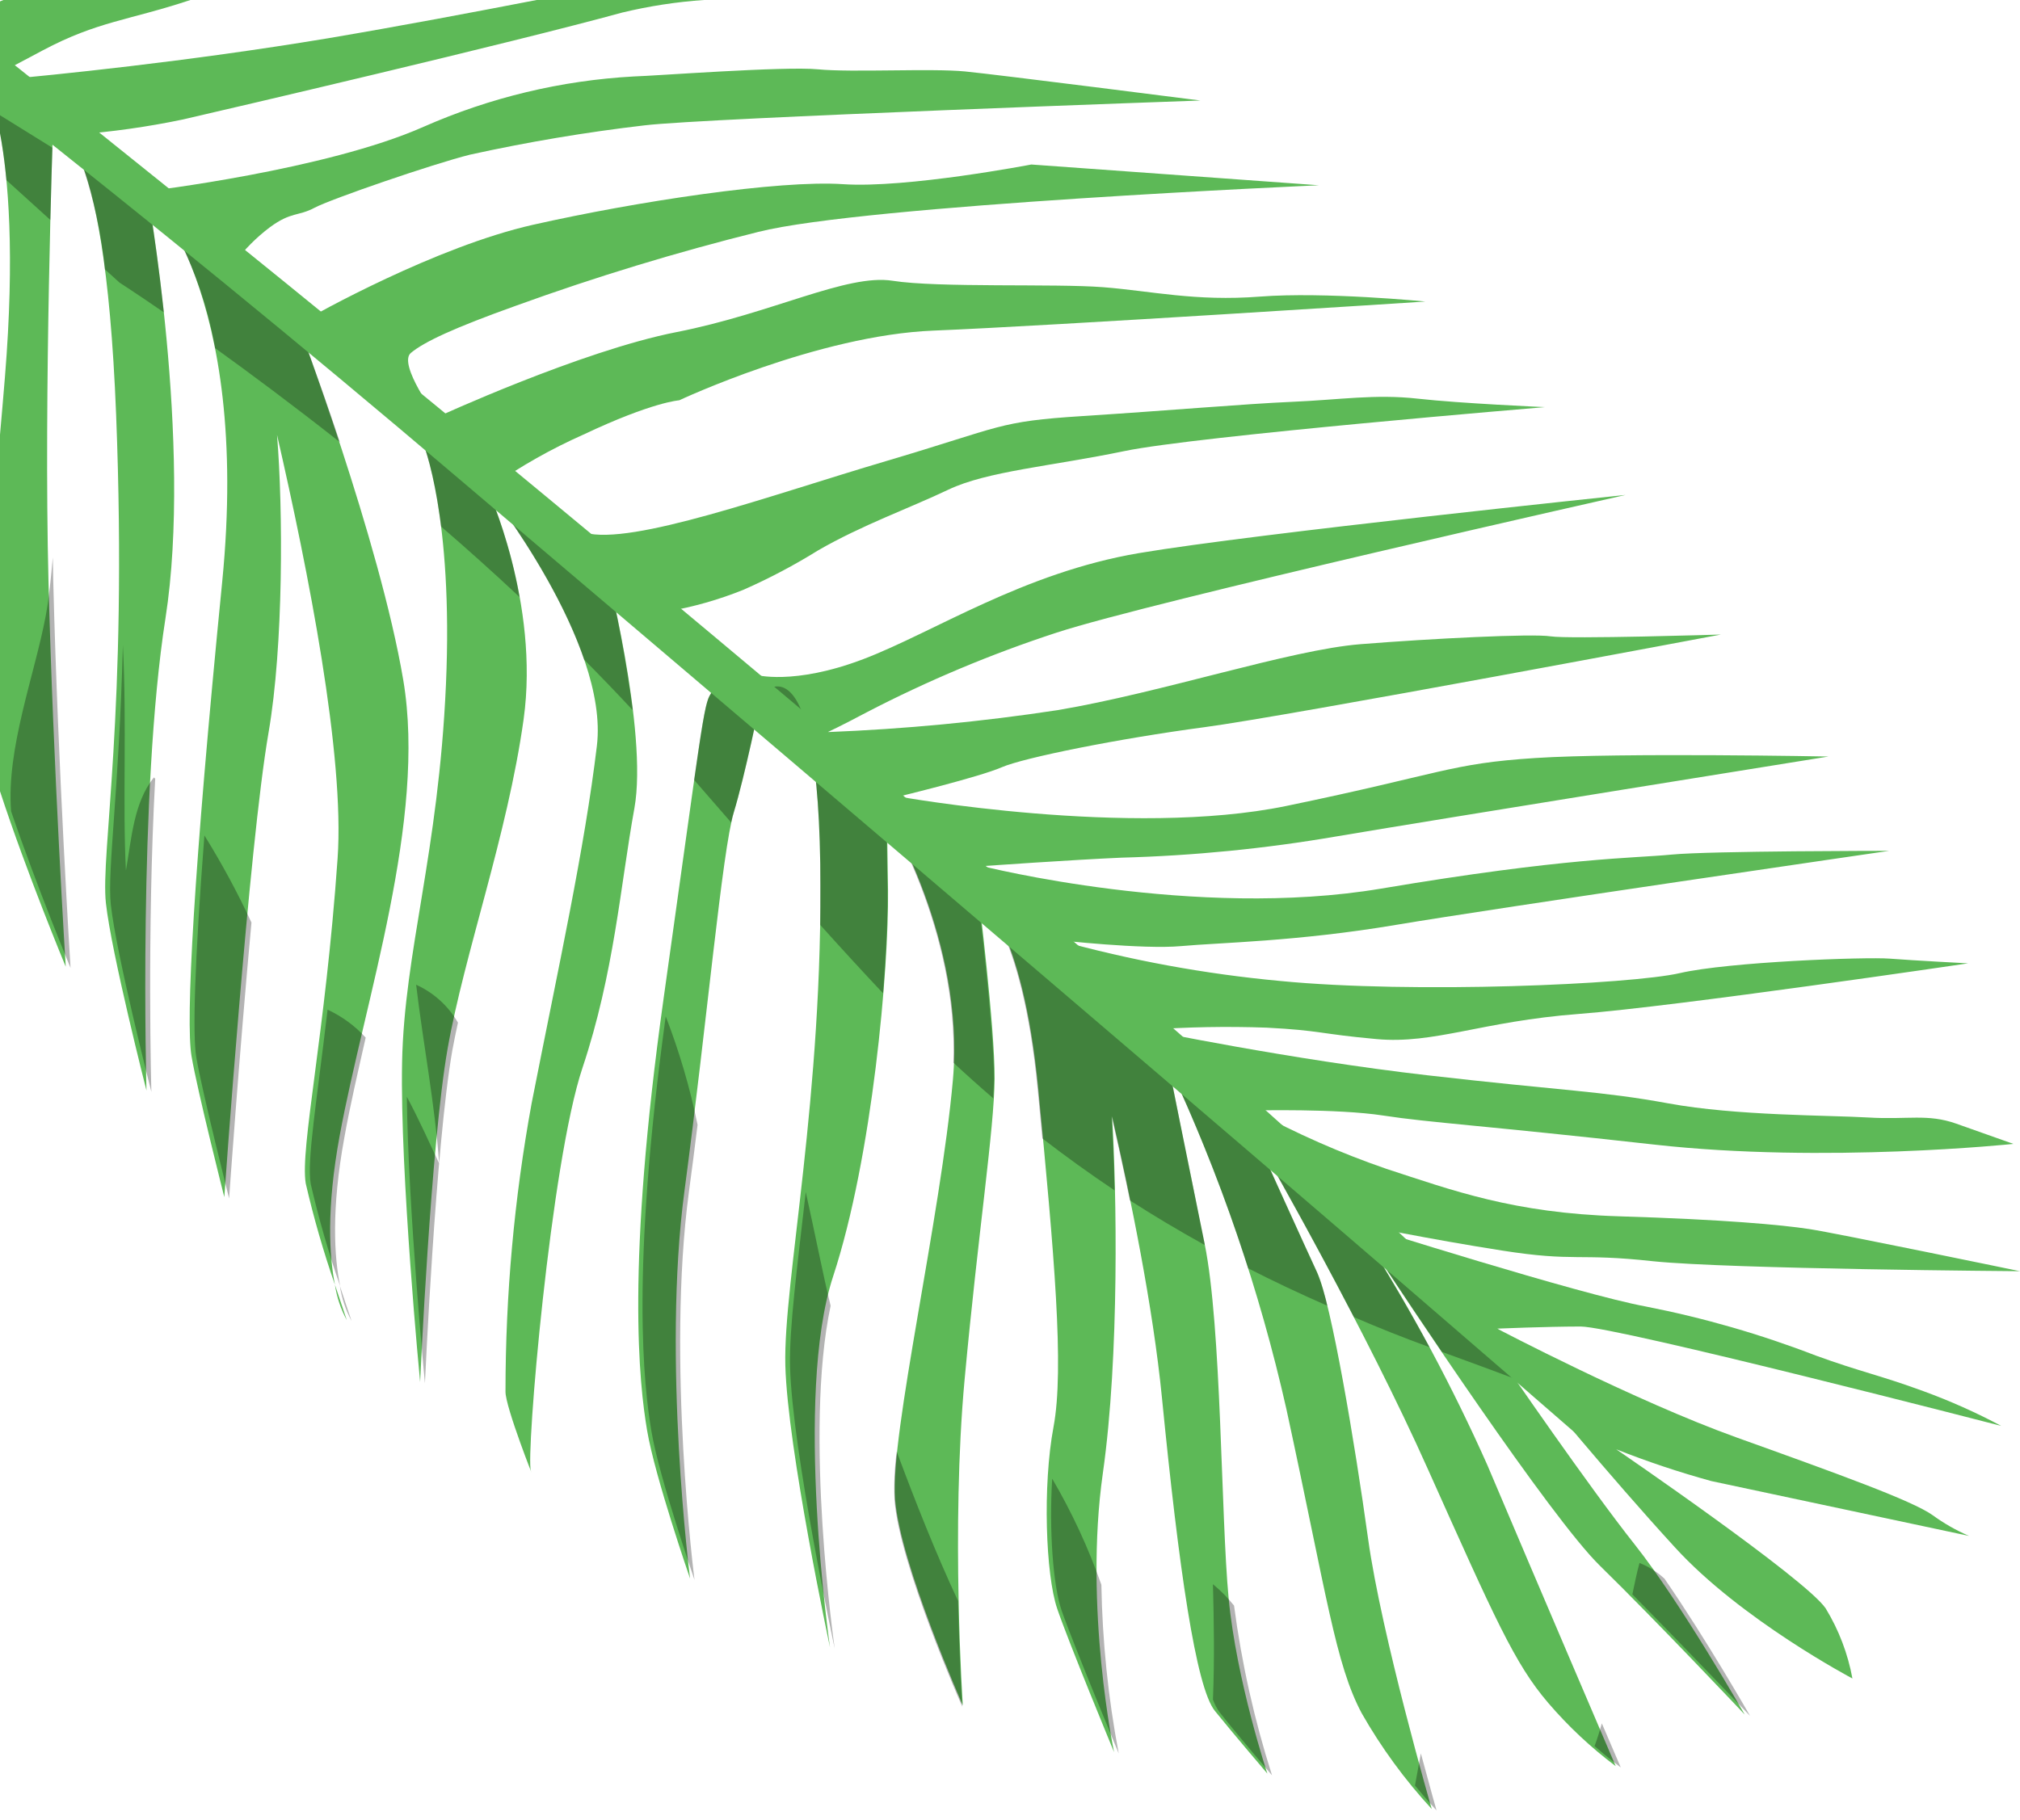
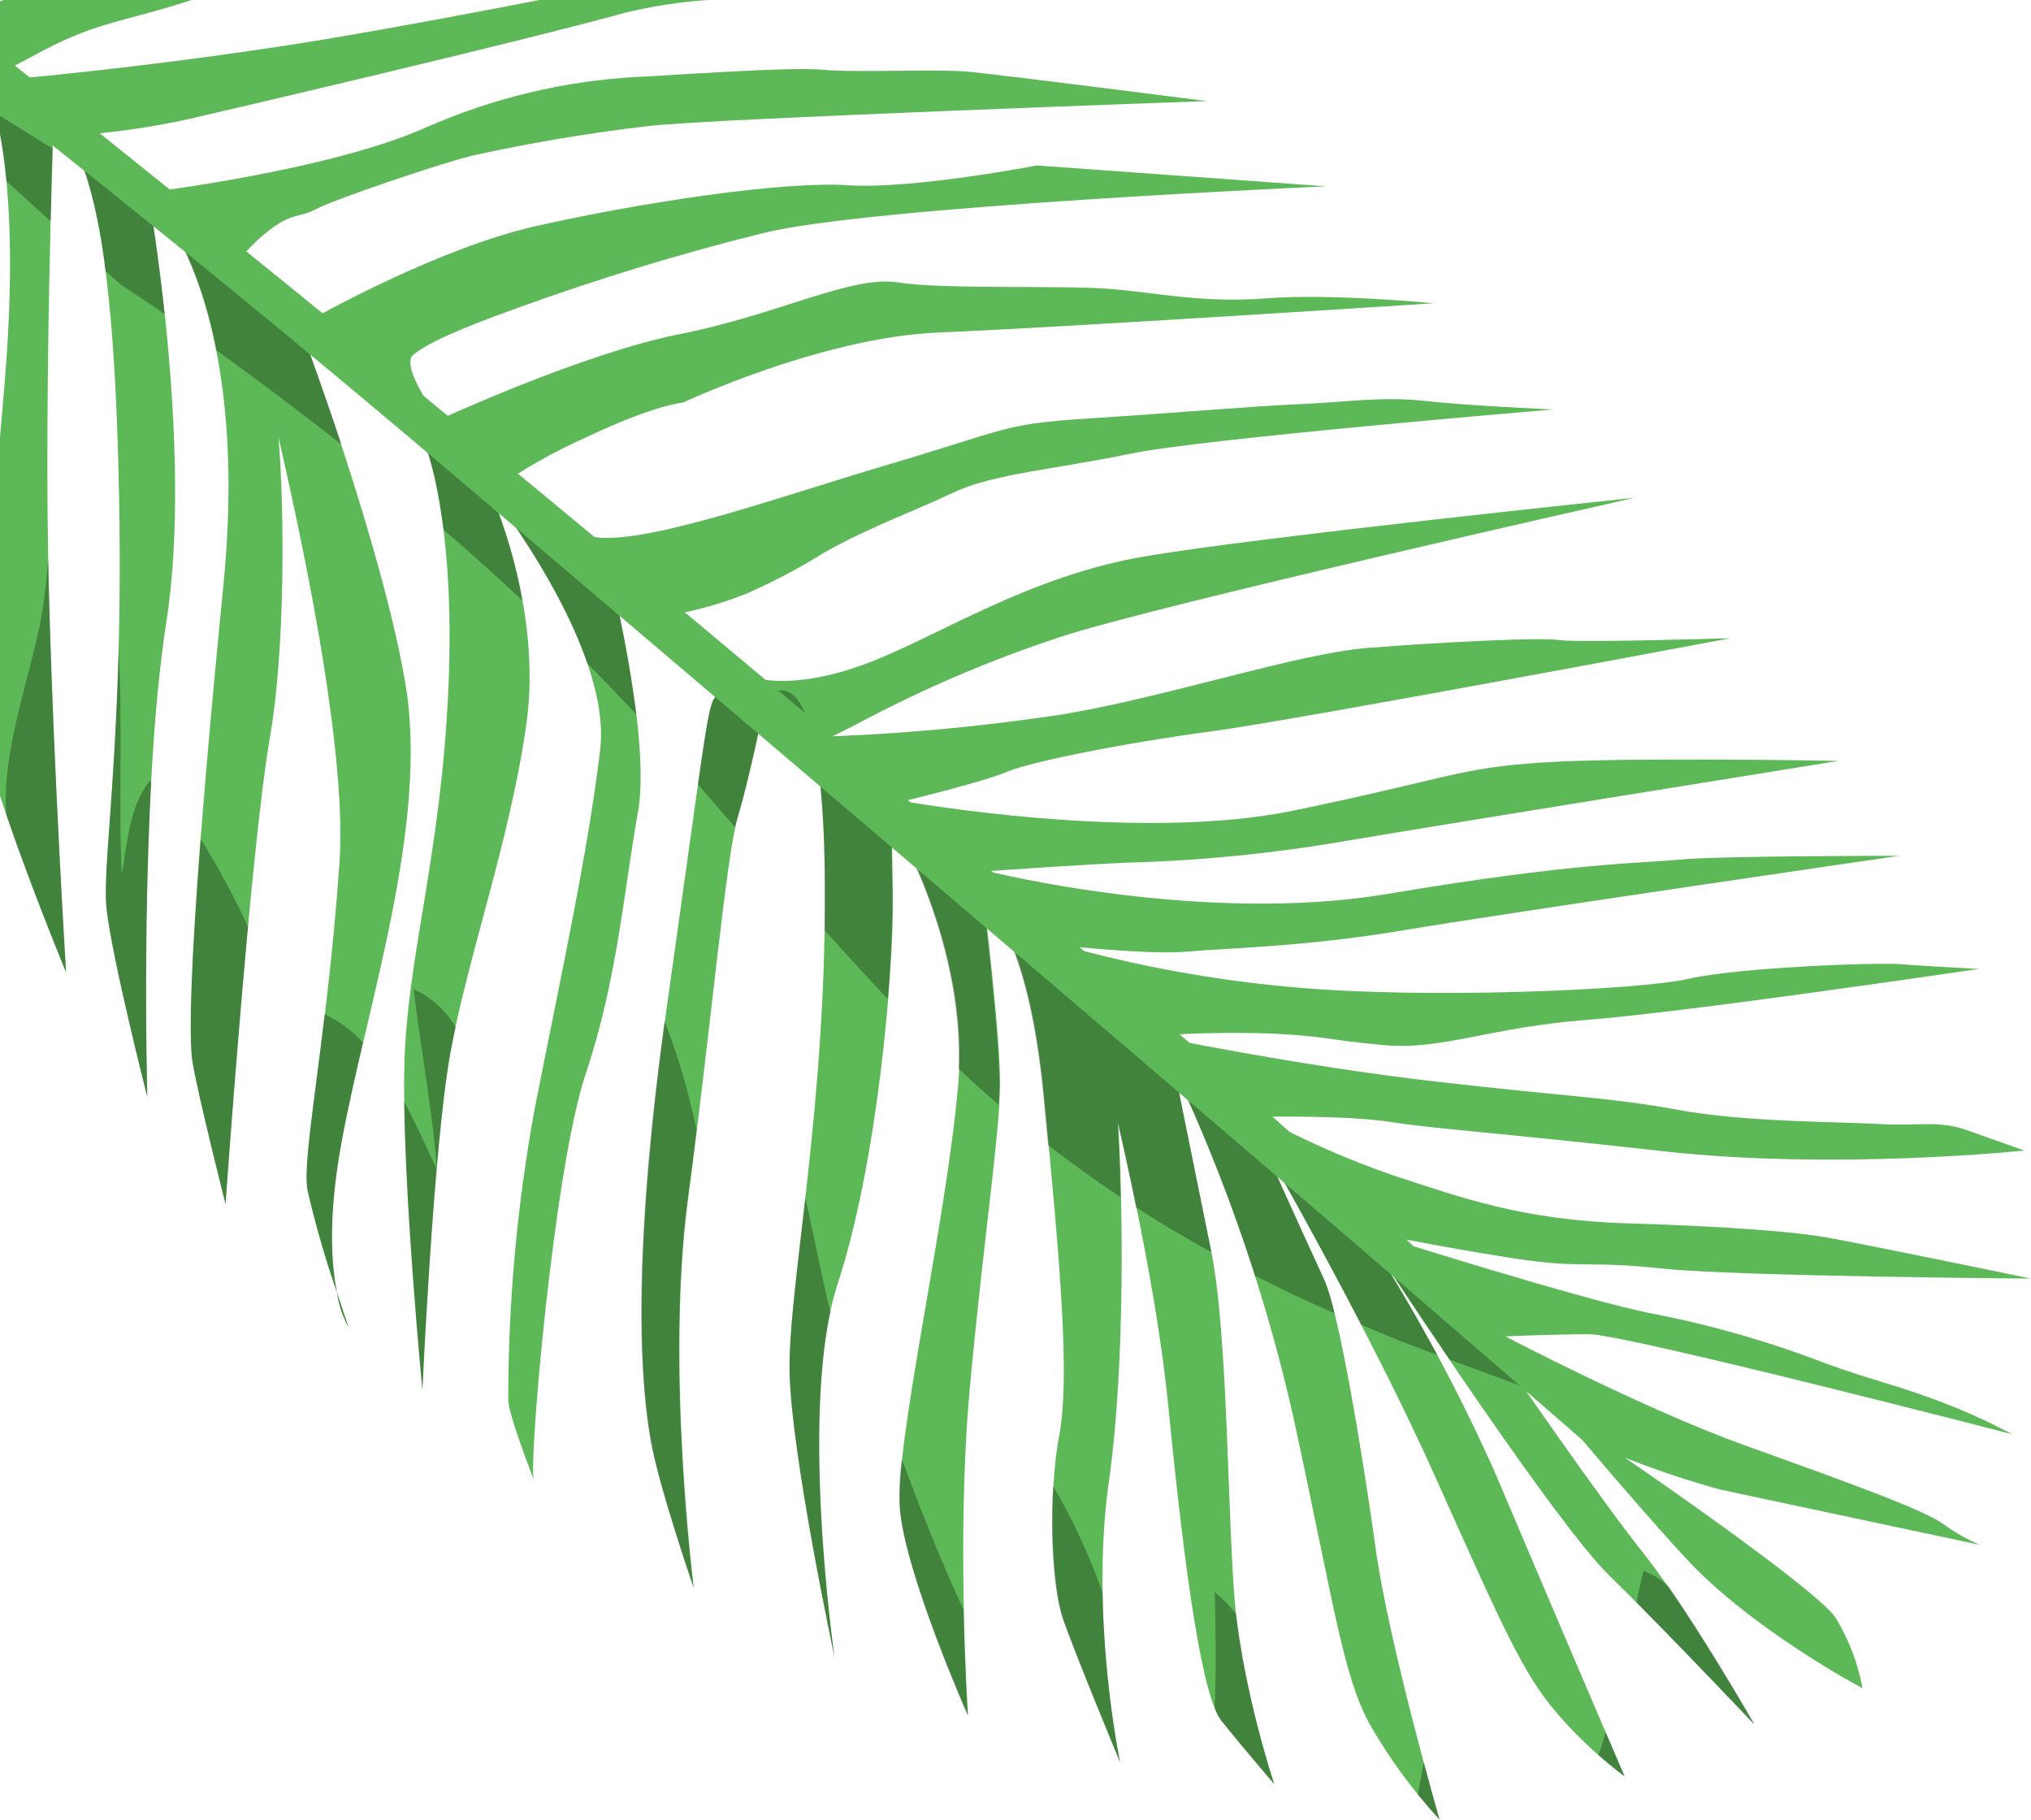
- <svg xmlns="http://www.w3.org/2000/svg" width="192" height="173" viewBox="0 0 192 173" fill="none">
+ <svg xmlns="http://www.w3.org/2000/svg" width="192" height="172" viewBox="0 0 192 172" fill="none">
  <path d="M159.181 147.087C165.46 153.984 176.072 159.577 176.072 159.577C175.64 157.218 174.778 154.959 173.529 152.911C171.634 150.103 153.618 137.785 153.618 137.785C156.576 138.957 159.595 139.966 162.664 140.808C165.646 141.449 187.153 146.022 187.153 146.022C185.93 145.494 184.769 144.832 183.693 144.048C181.754 142.67 174.789 140.153 165.095 136.675C155.4 133.197 142.305 126.315 142.305 126.315C142.305 126.315 146.824 126.121 150.232 126.114C153.64 126.107 190.218 135.565 190.218 135.565C187.837 134.295 185.37 133.193 182.835 132.266C178.592 130.709 176.869 130.434 172.596 128.877C167.361 126.855 161.959 125.295 156.452 124.215C150.091 123.045 129.606 116.543 128.987 116.357C138.942 125.295 146.094 131.923 146.094 131.923C146.094 131.923 152.872 140.198 159.181 147.087Z" fill="#5DB957" />
  <path d="M64.557 38.058C64.557 38.058 77.726 31.869 88.74 31.43C99.755 30.99 135.482 28.667 135.482 28.667C135.482 28.667 125.937 27.721 119.762 28.198C113.588 28.674 109.434 27.661 104.848 27.304C100.262 26.946 89.188 27.378 84.84 26.693C80.493 26.008 73.386 29.791 64.311 31.571C55.235 33.351 41.507 39.675 41.507 39.675C41.507 39.675 37.778 34.617 39.053 33.553C40.328 32.487 43.199 31.154 49.091 29.047C56.628 26.318 64.302 23.982 72.081 22.046C82.171 19.498 125.363 17.614 125.363 17.614L98.025 15.64C98.025 15.64 86.183 17.919 80.127 17.51C74.072 17.1 60.508 19.148 50.642 21.375C41.477 23.446 30.09 29.791 28.539 30.707C30.157 31.966 31.723 33.158 33.199 34.252C37.992 37.937 42.547 41.92 46.839 46.176C49.54 44.289 52.417 42.666 55.429 41.328C62.021 38.207 64.557 38.058 64.557 38.058Z" fill="#5DB957" />
-   <path d="M157.145 119.91C164.379 120.655 192 120.856 192 120.856C192 120.856 174.61 117.251 171.977 116.849C169.345 116.447 163.864 115.94 153.864 115.635C143.864 115.33 138.092 113.185 131.768 111.121C127.423 109.625 123.21 107.769 119.173 105.573C119.173 105.573 127.1 105.379 131.485 106.057C135.87 106.735 141.03 107.003 157.257 108.82C173.484 110.637 191.374 108.753 191.374 108.753L185.93 106.824C183.208 105.863 181.321 106.467 177.585 106.243C173.849 106.02 165.042 106.087 158.592 104.903C152.141 103.718 148.719 103.726 135.676 102.229C122.633 100.732 109.061 97.909 109.061 97.909C112.835 97.634 116.622 97.565 120.404 97.701C125.571 97.969 125.34 98.289 130.844 98.788C136.347 99.287 140.792 97.105 150.061 96.397C159.33 95.69 187.071 91.586 187.071 91.586C187.071 91.586 181.903 91.318 179.614 91.139C177.324 90.96 164.312 91.444 159.658 92.517C155.005 93.589 134.393 94.498 121.671 93.262C114.52 92.599 107.442 91.298 100.523 89.374C100.523 89.374 108.636 90.282 112.275 89.947C115.914 89.612 123.29 89.515 132.693 87.929C142.097 86.343 179.561 80.891 179.561 80.891C179.561 80.891 162.507 80.891 158.868 81.248C155.229 81.606 148.957 81.501 131.276 84.481C113.595 87.46 93.371 82.343 93.371 82.343C93.371 82.343 102.089 81.732 106.6 81.539C113.448 81.355 120.274 80.68 127.026 79.52C136.973 77.837 173.797 71.924 173.797 71.924C173.797 71.924 154.11 71.544 145.952 72.065C137.794 72.587 137.108 73.555 122.268 76.623C107.428 79.692 85.43 75.73 85.43 75.73C85.43 75.73 93.081 73.875 95.198 72.951C97.316 72.028 106.384 70.211 114.46 69.138C122.536 68.066 163.573 60.327 163.573 60.327C163.573 60.327 149.144 60.774 147.391 60.499C145.639 60.223 136.049 60.707 129.322 61.243C122.596 61.78 110.478 65.839 100.523 67.514C93.287 68.617 85.995 69.313 78.681 69.6C78.681 69.6 80.008 68.982 82.357 67.731C88.161 64.716 94.201 62.181 100.418 60.149C109.307 57.229 154.513 47.055 154.513 47.055C154.513 47.055 119.3 50.72 108.278 52.582C97.257 54.444 88.74 60.119 82.074 62.658C75.407 65.198 71.798 64.148 71.798 64.148L63.386 58.138C65.895 57.708 68.35 57.009 70.709 56.052C73.142 54.976 75.496 53.732 77.756 52.328C81.902 49.93 86.466 48.307 90.15 46.549C93.834 44.791 100.008 44.315 106.876 42.885C113.744 41.455 146.839 38.706 146.839 38.706C146.839 38.706 138.815 38.356 134.759 37.902C130.702 37.448 127.384 38.006 122.864 38.2C118.345 38.394 111.067 39.034 102.909 39.555C94.751 40.077 95.4 40.531 84.266 43.823C73.133 47.115 60.06 51.882 55.586 50.645C53.093 49.897 50.682 48.899 48.39 47.666C57.085 56.104 66.466 65.675 79.933 75.223C92.737 84.324 114.028 102.959 128.994 116.387C129.24 116.439 135.877 117.817 142.76 118.89C149.77 119.992 149.889 119.113 157.145 119.91Z" fill="#5DB957" />
+   <path d="M157.145 119.91C164.379 120.655 192 120.856 192 120.856C192 120.856 174.61 117.251 171.977 116.849C169.345 116.447 163.864 115.94 153.864 115.635C143.864 115.33 138.092 113.185 131.768 111.121C127.423 109.625 123.21 107.769 119.173 105.573C119.173 105.573 127.1 105.379 131.485 106.057C135.87 106.735 141.03 107.003 157.257 108.82C173.484 110.637 191.374 108.753 191.374 108.753L185.93 106.824C183.208 105.863 181.321 106.467 177.585 106.243C173.849 106.02 165.042 106.087 158.592 104.903C152.141 103.718 148.719 103.726 135.676 102.229C122.633 100.732 109.061 97.909 109.061 97.909C112.835 97.634 116.622 97.565 120.404 97.701C125.571 97.969 125.34 98.289 130.844 98.788C136.347 99.287 140.792 97.105 150.061 96.397C159.33 95.69 187.071 91.586 187.071 91.586C187.071 91.586 181.903 91.318 179.614 91.139C177.324 90.96 164.311 91.444 159.658 92.517C155.005 93.589 134.393 94.498 121.671 93.262C114.52 92.599 107.442 91.298 100.523 89.374C100.523 89.374 108.636 90.282 112.275 89.947C115.914 89.612 123.29 89.515 132.693 87.929C142.097 86.343 179.561 80.891 179.561 80.891C179.561 80.891 162.507 80.891 158.868 81.248C155.229 81.606 148.957 81.501 131.276 84.481C113.595 87.46 93.371 82.343 93.371 82.343C93.371 82.343 102.089 81.732 106.6 81.539C113.448 81.355 120.274 80.68 127.026 79.52C136.973 77.837 173.797 71.924 173.797 71.924C173.797 71.924 154.11 71.544 145.952 72.065C137.794 72.587 137.108 73.555 122.268 76.623C107.428 79.692 85.429 75.73 85.429 75.73C85.429 75.73 93.081 73.875 95.198 72.951C97.316 72.028 106.384 70.211 114.46 69.138C122.536 68.066 163.573 60.327 163.573 60.327C163.573 60.327 149.144 60.774 147.391 60.499C145.639 60.223 136.049 60.707 129.322 61.243C122.596 61.78 110.478 65.839 100.523 67.514C93.287 68.617 85.995 69.313 78.681 69.6C78.681 69.6 80.008 68.982 82.357 67.731C88.161 64.716 94.201 62.181 100.418 60.149C109.307 57.229 154.513 47.055 154.513 47.055C154.513 47.055 119.3 50.72 108.278 52.582C97.257 54.444 88.74 60.119 82.074 62.658C75.407 65.198 71.798 64.148 71.798 64.148L63.386 58.138C65.895 57.708 68.35 57.009 70.709 56.052C73.142 54.976 75.496 53.732 77.756 52.328C81.902 49.93 86.466 48.307 90.15 46.549C93.834 44.791 100.008 44.315 106.876 42.885C113.744 41.455 146.839 38.706 146.839 38.706C146.839 38.706 138.815 38.356 134.759 37.902C130.702 37.448 127.384 38.006 122.864 38.2C118.345 38.394 111.067 39.034 102.909 39.555C94.751 40.077 95.4 40.531 84.266 43.823C73.132 47.115 60.06 51.882 55.586 50.645C53.093 49.897 50.682 48.899 48.39 47.666C57.085 56.104 66.466 65.675 79.933 75.223C92.737 84.324 114.028 102.959 128.994 116.387C129.24 116.439 135.877 117.817 142.76 118.89C149.77 119.992 149.889 119.113 157.145 119.91Z" fill="#5DB957" />
  <path d="M0.321 0L0 0.134V6.949L4.049 4.796C9.314 2.003 12.17 1.966 18.099 0H0.321Z" fill="#5DB957" />
  <path d="M25.66 21.599C27.689 20.109 28.33 20.586 29.896 19.752C31.462 18.918 41.134 15.588 44.683 14.702C50.164 13.496 55.702 12.566 61.276 11.916C67.115 11.216 114.095 9.556 114.095 9.556C114.095 9.556 94.907 7.105 91.723 6.792C88.539 6.48 80.933 6.904 77.756 6.591C74.579 6.279 62.215 7.217 60.239 7.269C53.348 7.648 46.583 9.267 40.269 12.051C31.014 16.162 14.005 18.18 14.005 18.18L7.107 12.803C10.563 12.55 13.998 12.068 17.39 11.358C22.043 10.285 48.308 4.163 59.15 1.192C61.695 0.58 64.287 0.181 66.898 0L51.007 0C45.041 1.154 38.032 2.48 31.156 3.642C17.733 5.876 4.765 7.165 0.246 7.567C6.212 12.609 17.301 21.912 26.883 29.419L22.252 25.025C23.22 23.727 24.367 22.573 25.66 21.599Z" fill="#5DB957" />
  <path d="M31.835 122.144C32.009 123.321 32.39 124.459 32.961 125.503C32.961 125.503 32.468 124.043 31.835 122.144Z" fill="#5DB957" />
  <path d="M143.178 129.905L129.919 117.869C133.648 123.582 147.384 144.272 152.067 148.852C157.518 154.185 165.833 163.003 165.833 163.003C165.833 163.003 159.77 152.375 155.393 146.856C151.015 141.337 143.178 129.905 143.178 129.905Z" fill="#5DB957" />
  <path d="M135.721 139.676C142.111 153.939 143.968 158.169 147.152 161.893C149.065 164.128 151.218 166.147 153.573 167.911C153.573 167.911 146.094 150.446 141.366 139.274C138.057 131.845 134.217 124.665 129.874 117.787L119.509 108.381C120.896 110.816 129.859 126.546 135.721 139.676Z" fill="#5DB957" />
  <path d="M69.747 77.234C70.799 73.793 72.267 66.636 72.387 66.062L36.891 35.906L0 6.621V12.661C0.783 16.862 1.424 24.123 0.47 35.831C0.313 37.768 0.157 39.555 0 41.328V75.223C2.535 82.984 6.249 91.906 6.249 91.906C6.249 91.906 5.063 73.078 4.609 55.263C4.154 37.448 5.034 12.304 5.034 12.304C5.034 12.304 9.918 10.911 11.037 39.406C12.155 67.902 9.545 81.114 10.067 85.866C10.589 90.618 13.923 103.681 13.923 103.681C13.923 103.681 13.132 75.379 15.727 58.786C18.322 42.192 13.99 18.18 13.99 18.18C13.99 18.18 23.863 27.594 21.119 55.322C18.375 83.051 17.644 97.09 18.203 100.404C18.762 103.718 21.32 113.81 21.32 113.81C21.32 113.81 23.654 80.466 25.526 69.644C26.95 61.4 26.913 48.456 26.331 41.343C29.314 54.332 32.774 71.879 32.088 81.613C30.925 98.281 28.501 109.17 29.061 112.514C29.813 115.771 30.739 118.986 31.835 122.144C31.298 119.426 31.014 114.905 32.282 107.993C34.654 95.094 40.567 77.912 38.33 64.654C36.093 51.397 28.337 30.812 28.337 30.812L40.224 42.162C40.224 42.162 43.095 49.059 42.387 65.087C41.678 81.114 38.427 90.461 38.218 101.007C38.009 111.553 39.933 131.387 39.933 131.387C39.933 131.387 40.947 108.783 42.543 99.711C44.139 90.64 48.226 79.438 49.769 68.386C51.313 57.333 46.361 46.526 46.361 46.526C46.361 46.526 57.913 61.072 56.734 70.903C55.556 80.734 53.132 91.675 50.53 104.895C48.877 113.935 48.046 123.106 48.047 132.296C48.009 133.726 50.97 141.173 50.463 139.84C49.956 138.507 52.342 110.555 55.362 101.529C58.382 92.502 58.971 84.16 60.299 76.839C61.626 69.518 57.487 53.453 57.487 53.453C57.487 53.453 68.248 64.99 67.562 65.958C66.876 66.926 66.69 69.228 63.088 94.833C59.486 120.439 60.761 131.581 61.507 135.997C62.252 140.414 65.593 150.081 65.593 150.081C65.593 150.081 62.924 129.227 65.056 113.244C67.189 97.261 68.651 80.824 69.747 77.234Z" fill="#5DB957" />
  <path d="M22.252 25.025C22.252 25.025 22.319 25.256 22.431 25.68L22.252 25.025Z" fill="#5DB957" />
  <path d="M72.402 65.995V66.04L76.876 69.831C75.228 62.77 72.402 65.995 72.402 65.995Z" fill="#5DB957" />
-   <path d="M76.861 69.831C77.443 72.378 77.875 76.243 77.965 82.097C78.286 104.195 74.445 121.884 74.646 129.801C74.848 137.718 78.89 156.613 78.89 156.613C78.89 156.613 75.437 132.78 79.188 121.347C82.939 109.915 84.483 92.055 84.408 84.689L84.296 77.323C84.296 77.323 91.753 89.418 90.575 102.646C89.397 115.873 84.609 136.317 85.072 142.484C85.534 148.651 91.515 162.132 91.515 162.132C91.515 162.132 90.381 145.285 91.686 131.149C92.991 117.013 94.498 107.383 94.535 102.549C94.572 97.715 92.984 84.92 92.984 84.92C92.984 84.92 97.182 87.899 98.688 103.54C100.195 119.18 101.179 130.099 100.135 135.669C99.091 141.24 99.389 149.716 100.486 152.941C101.582 156.166 105.892 166.578 105.892 166.578C105.892 166.578 103.006 152.859 104.826 140.056C106.414 128.885 106.138 113.155 105.698 106.124C107.48 113.907 109.591 124.245 110.441 132.869C112.037 149.068 113.67 160.426 115.475 162.66C117.279 164.895 120.463 168.619 120.463 168.619C120.463 168.619 117.525 159.786 116.78 151.936C116.034 144.086 116.123 126.203 114.498 118.242C112.872 110.28 111.052 101.208 111.052 101.208C115.966 111.696 119.729 122.683 122.275 133.979C126.131 151.787 126.929 158.184 129.427 162.876C131.293 166.155 133.527 169.211 136.086 171.985C136.086 171.985 131.306 155.466 130.038 146.305C128.771 137.144 126.541 123.887 125.199 120.982C123.983 118.361 120.165 109.922 119.442 108.321L79.046 71.693L76.861 69.831Z" fill="#5DB957" />
+   <path d="M76.861 69.831C77.443 72.378 77.875 76.243 77.965 82.097C78.285 104.195 74.445 121.884 74.646 129.801C74.848 137.718 78.89 156.613 78.89 156.613C78.89 156.613 75.437 132.78 79.188 121.347C82.939 109.915 84.482 92.055 84.408 84.689L84.296 77.323C84.296 77.323 91.753 89.418 90.575 102.646C89.397 115.873 84.609 136.317 85.072 142.484C85.534 148.651 91.515 162.132 91.515 162.132C91.515 162.132 90.381 145.285 91.686 131.149C92.991 117.013 94.497 107.383 94.535 102.549C94.572 97.715 92.984 84.92 92.984 84.92C92.984 84.92 97.182 87.899 98.688 103.54C100.195 119.18 101.179 130.099 100.135 135.669C99.091 141.24 99.389 149.716 100.486 152.941C101.582 156.166 105.892 166.578 105.892 166.578C105.892 166.578 103.006 152.859 104.826 140.056C106.414 128.885 106.138 113.155 105.698 106.124C107.48 113.907 109.591 124.245 110.441 132.869C112.037 149.068 113.67 160.426 115.474 162.66C117.279 164.895 120.463 168.619 120.463 168.619C120.463 168.619 117.525 159.786 116.779 151.936C116.034 144.086 116.123 126.203 114.498 118.242C112.872 110.28 111.052 101.208 111.052 101.208C115.966 111.696 119.729 122.683 122.275 133.979C126.131 151.787 126.929 158.184 129.427 162.876C131.293 166.155 133.527 169.211 136.086 171.985C136.086 171.985 131.306 155.466 130.038 146.305C128.771 137.144 126.541 123.887 125.199 120.982C123.983 118.361 120.165 109.922 119.442 108.321L79.046 71.693L76.861 69.831Z" fill="#5DB957" />
  <g opacity="0.3">
    <path d="M76.861 69.831C77.443 72.378 77.875 76.243 77.965 82.097C77.965 84.079 77.965 86.03 77.965 87.936C79.971 90.171 81.962 92.338 83.931 94.431C84.251 90.491 84.385 87.065 84.356 84.712L84.244 77.346C84.244 77.346 91.075 88.443 90.62 101.03C91.858 102.182 93.123 103.314 94.415 104.426C94.415 103.763 94.483 103.145 94.483 102.601C94.483 97.768 92.931 84.972 92.931 84.972C92.931 84.972 97.13 87.951 98.636 103.592C98.785 105.193 98.934 106.727 99.076 108.232C101.261 109.922 103.55 111.568 105.937 113.17C105.877 110.377 105.773 107.956 105.661 106.109C106.22 108.567 106.817 111.285 107.398 114.123C109.64 115.568 112.007 116.98 114.498 118.361V118.249C112.872 110.287 111.052 101.216 111.052 101.216C114.004 107.497 116.537 113.966 118.636 120.58C121.013 121.797 123.521 122.983 126.161 124.14C125.926 123.073 125.604 122.027 125.199 121.012C123.983 118.391 120.165 109.952 119.442 108.351L79.046 71.693L76.861 69.831Z" fill="black" />
    <path d="M72.402 65.995V66.04L76.876 69.831C75.228 62.77 72.402 65.995 72.402 65.995Z" fill="black" />
    <path d="M119.442 108.343L119.509 108.403L119.315 108.075L119.442 108.343Z" fill="black" />
    <path d="M0 10.956V12.661C0.231 13.853 0.447 15.342 0.611 17.13L4.788 20.913C4.862 17.934 4.929 15.544 4.981 14.047L0 10.956Z" fill="black" />
-     <path d="M128.689 125.22C130.975 126.213 133.372 127.167 135.877 128.08C133.409 123.552 131.097 119.761 129.874 117.81L119.509 108.403C120.396 109.952 124.386 116.931 128.689 125.22Z" fill="black" />
+     <path d="M128.688 125.22C130.975 126.213 133.372 127.167 135.877 128.08C133.409 123.552 131.097 119.761 129.874 117.81L119.509 108.403C120.396 109.952 124.386 116.931 128.688 125.22Z" fill="black" />
    <path d="M24.907 26.395L15.973 20.854C18.177 24.64 19.691 28.785 20.448 33.098C23.788 35.504 27.853 38.528 32.305 42.035C30.157 35.615 28.337 30.812 28.337 30.812L40.224 42.162C40.224 42.162 41.246 44.635 41.924 50.057C44.393 52.187 46.898 54.429 49.382 56.76C48.761 53.242 47.743 49.807 46.346 46.519C46.346 46.519 52.73 54.54 55.519 62.711C57.077 64.282 58.629 65.891 60.142 67.522C59.519 62.783 58.628 58.084 57.473 53.446C57.473 53.446 68.248 64.99 67.562 65.958C67.137 66.546 66.906 67.634 65.974 74.15L69.501 78.202C69.583 77.815 69.665 77.457 69.747 77.212C70.799 73.771 72.268 66.613 72.387 66.04L36.891 35.906L24.907 26.395ZM22.252 25.025C22.252 25.025 22.319 25.256 22.431 25.68L22.252 25.025Z" fill="black" />
    <path d="M14.258 19.796L7.882 15.841C8.933 19.013 9.636 22.29 9.978 25.613L11.365 26.872C11.365 26.872 12.923 27.87 15.571 29.695C15.101 25.323 14.571 21.74 14.258 19.796Z" fill="black" />
    <path d="M129.934 117.869C131.299 119.947 133.968 123.984 137.048 128.52L137.689 128.758C139.926 129.57 142.022 130.344 144.028 131.097L143.193 129.905L129.934 117.869Z" fill="black" />
    <path d="M129.874 117.81L129.934 117.869L128.972 116.38C128.972 116.38 129.308 116.931 129.874 117.81Z" fill="black" />
  </g>
  <path d="M151.381 135.282C143.051 128.11 143.178 123.991 78.703 69.592C49.009 44.56 22.439 22.887 0 5.079V9.816C13.699 20.601 28.27 32.458 43.52 45.432C134.192 122.345 155.378 141.181 155.378 141.181C154.478 138.955 153.116 136.944 151.381 135.282Z" fill="#5DB957" />
  <g opacity="0.3">
-     <path d="M100.912 153.129C102.03 156.346 106.333 166.698 106.333 166.698C105.33 161.41 104.778 156.045 104.685 150.663C103.452 147.161 101.887 143.784 100.01 140.579C99.711 145.435 100.084 150.73 100.912 153.129Z" fill="black" />
-     <path d="M155.155 151.579C160.301 156.793 166.341 163.131 166.341 163.131C166.341 163.131 162.12 155.743 158.205 150.082C157.512 149.446 156.708 148.942 155.834 148.593C155.566 149.554 155.372 150.567 155.155 151.579Z" fill="black" />
-     <path d="M39.554 93.621C40.218 99.236 41.344 104.993 41.739 110.601C40.859 108.762 39.867 106.498 38.667 104.271C38.809 115.174 40.389 131.508 40.389 131.508C40.389 131.508 41.404 108.903 42.999 99.832C43.149 98.983 43.343 98.104 43.529 97.225C42.615 95.638 41.224 94.377 39.554 93.621Z" fill="black" />
-     <path d="M61.926 136.118C62.672 140.542 66.012 150.202 66.012 150.202C66.012 150.202 63.343 129.348 65.475 113.365C65.766 111.22 66.042 109.067 66.303 106.937C65.585 103.423 64.572 99.975 63.276 96.629C59.927 121.043 61.195 131.798 61.926 136.118Z" fill="black" />
-     <path d="M120.905 168.784C119.226 163.521 118.018 158.12 117.295 152.644C116.696 151.902 116.024 151.221 115.289 150.611C115.379 154 115.446 157.806 115.289 161.582C115.445 162.021 115.664 162.434 115.938 162.811C117.72 165.067 120.905 168.784 120.905 168.784Z" fill="black" />
-     <path d="M14.752 74.033L14.625 73.913C12.708 76.312 12.507 79.701 11.97 82.761C11.642 76.58 12.067 68.856 11.679 61.327C11.321 75.217 10.188 82.68 10.531 85.986C11.046 90.731 14.386 103.802 14.386 103.802C14.386 103.802 13.961 88.668 14.752 74.033Z" fill="black" />
-     <path d="M151.561 166.006C153.052 167.302 154.052 168.032 154.052 168.032C154.052 168.032 153.351 166.408 152.255 163.846C152.038 164.568 151.837 165.291 151.561 166.006Z" fill="black" />
-     <path d="M134.492 169.752C135.67 171.197 136.542 172.12 136.542 172.12C136.542 172.12 135.908 169.886 135.051 166.698C134.864 167.696 134.685 168.732 134.492 169.752Z" fill="black" />
-     <path d="M5.02 53C4.841 54.907 4.677 56.798 4.341 58.578C3.29 64.172 0.59 71.173 1.053 77.124C3.536 84.4 6.705 92.019 6.705 92.019C6.705 92.019 5.52 73.198 5.065 55.383C5.05 54.609 5.035 53.819 5.02 53Z" fill="black" />
-     <path d="M32.306 122.265C32.484 123.427 32.86 124.551 33.417 125.586C33.417 125.586 32.932 124.179 32.306 122.265Z" fill="black" />
-     <path d="M18.659 100.525C19.219 103.831 21.776 113.931 21.776 113.931C21.776 113.931 22.731 100.346 23.902 87.707C22.58 84.858 21.086 82.092 19.427 79.425C18.495 91.565 18.294 98.357 18.659 100.525Z" fill="black" />
-     <path d="M32.738 108.114C33.268 105.135 34.014 101.947 34.759 98.648C33.74 97.53 32.508 96.626 31.135 95.989C30.128 104.628 29.144 110.348 29.539 112.583C30.296 115.857 31.227 119.089 32.328 122.265C31.776 119.554 31.463 115.033 32.738 108.114Z" fill="black" />
-     <path d="M78.951 124.142C78.205 121.118 77.459 117.215 76.587 113.327C75.766 120.567 75.006 126.287 75.095 129.921C75.289 137.846 79.338 156.733 79.338 156.733C79.338 156.733 76.37 136.229 78.951 124.142Z" fill="black" />
-     <path d="M85.231 138C85.029 139.528 84.959 141.07 85.023 142.61C85.493 148.777 91.466 162.258 91.466 162.258C91.466 162.258 91.19 158.109 91.063 152.203C88.93 147.63 87.029 142.826 85.231 138Z" fill="black" />
+     <path d="M100.456 153.008C101.574 156.226 105.877 166.578 105.877 166.578C104.873 161.289 104.322 155.925 104.229 150.543C102.996 147.04 101.43 143.663 99.553 140.458C99.255 145.314 99.628 150.61 100.456 153.008Z" fill="black" />
+     <path d="M154.699 151.459C159.845 156.672 165.885 163.01 165.885 163.01C165.885 163.01 161.664 155.622 157.749 149.962C157.056 149.326 156.252 148.821 155.378 148.472C155.109 149.433 154.915 150.446 154.699 151.459Z" fill="black" />
+     <path d="M39.098 93.5C39.762 99.116 40.888 104.873 41.283 110.481C40.403 108.641 39.411 106.377 38.211 104.15C38.352 115.054 39.933 131.387 39.933 131.387C39.933 131.387 40.947 108.783 42.543 99.712C42.692 98.862 42.886 97.984 43.073 97.105C42.159 95.517 40.768 94.256 39.098 93.5Z" fill="black" />
+     <path d="M61.47 135.997C62.215 140.421 65.556 150.081 65.556 150.081C65.556 150.081 62.886 129.227 65.019 113.244C65.31 111.099 65.586 108.947 65.847 106.817C65.129 103.302 64.116 99.854 62.819 96.509C59.471 120.923 60.739 131.678 61.47 135.997Z" fill="black" />
+     <path d="M120.448 168.663C118.77 163.401 117.562 158 116.839 152.524C116.24 151.781 115.568 151.1 114.833 150.491C114.923 153.879 114.99 157.685 114.833 161.461C114.989 161.9 115.208 162.314 115.482 162.69C117.264 164.947 120.448 168.663 120.448 168.663Z" fill="black" />
+     <path d="M14.296 73.912L14.169 73.793C12.252 76.191 12.051 79.58 11.514 82.641C11.186 76.459 11.611 68.736 11.223 61.206C10.865 75.096 9.732 82.559 10.075 85.866C10.589 90.61 13.93 103.681 13.93 103.681C13.93 103.681 13.505 88.547 14.296 73.912Z" fill="black" />
+     <path d="M151.105 165.885C152.596 167.181 153.596 167.911 153.596 167.911C153.596 167.911 152.895 166.287 151.798 163.725C151.582 164.448 151.381 165.17 151.105 165.885Z" fill="black" />
+     <path d="M134.035 169.632C135.214 171.076 136.086 172 136.086 172C136.086 172 135.452 169.766 134.595 166.578C134.408 167.576 134.229 168.611 134.035 169.632Z" fill="black" />
+     <path d="M4.564 52.88C4.385 54.786 4.221 56.678 3.885 58.458C2.834 64.051 0.134 71.052 0.597 77.003C3.08 84.279 6.249 91.899 6.249 91.899C6.249 91.899 5.063 73.078 4.609 55.263C4.594 54.488 4.579 53.699 4.564 52.88Z" fill="black" />
+     <path d="M31.85 122.144C32.028 123.307 32.404 124.43 32.961 125.466C32.961 125.466 32.476 124.058 31.85 122.144Z" fill="black" />
+     <path d="M18.203 100.404C18.762 103.711 21.32 113.81 21.32 113.81C21.32 113.81 22.275 100.225 23.445 87.586C22.124 84.738 20.63 81.972 18.971 79.304C18.039 91.444 17.838 98.237 18.203 100.404Z" fill="black" />
+     <path d="M32.282 107.993C32.812 105.014 33.557 101.827 34.303 98.527C33.283 97.41 32.051 96.506 30.679 95.868C29.672 104.508 28.688 110.228 29.083 112.462C29.839 115.737 30.77 118.969 31.872 122.144C31.32 119.433 31.007 114.912 32.282 107.993Z" fill="black" />
+     <path d="M78.494 124.021C77.749 120.997 77.003 117.095 76.13 113.207C75.31 120.446 74.549 126.166 74.639 129.801C74.833 137.725 78.882 156.613 78.882 156.613C78.882 156.613 75.914 136.109 78.494 124.021Z" fill="black" />
+     <path d="M85.251 137.926C85.048 139.454 84.978 140.997 85.042 142.536C85.511 148.703 91.485 162.184 91.485 162.184C91.485 162.184 91.209 158.035 91.082 152.129C88.949 147.556 87.048 142.752 85.251 137.926Z" fill="black" />
  </g>
</svg>
